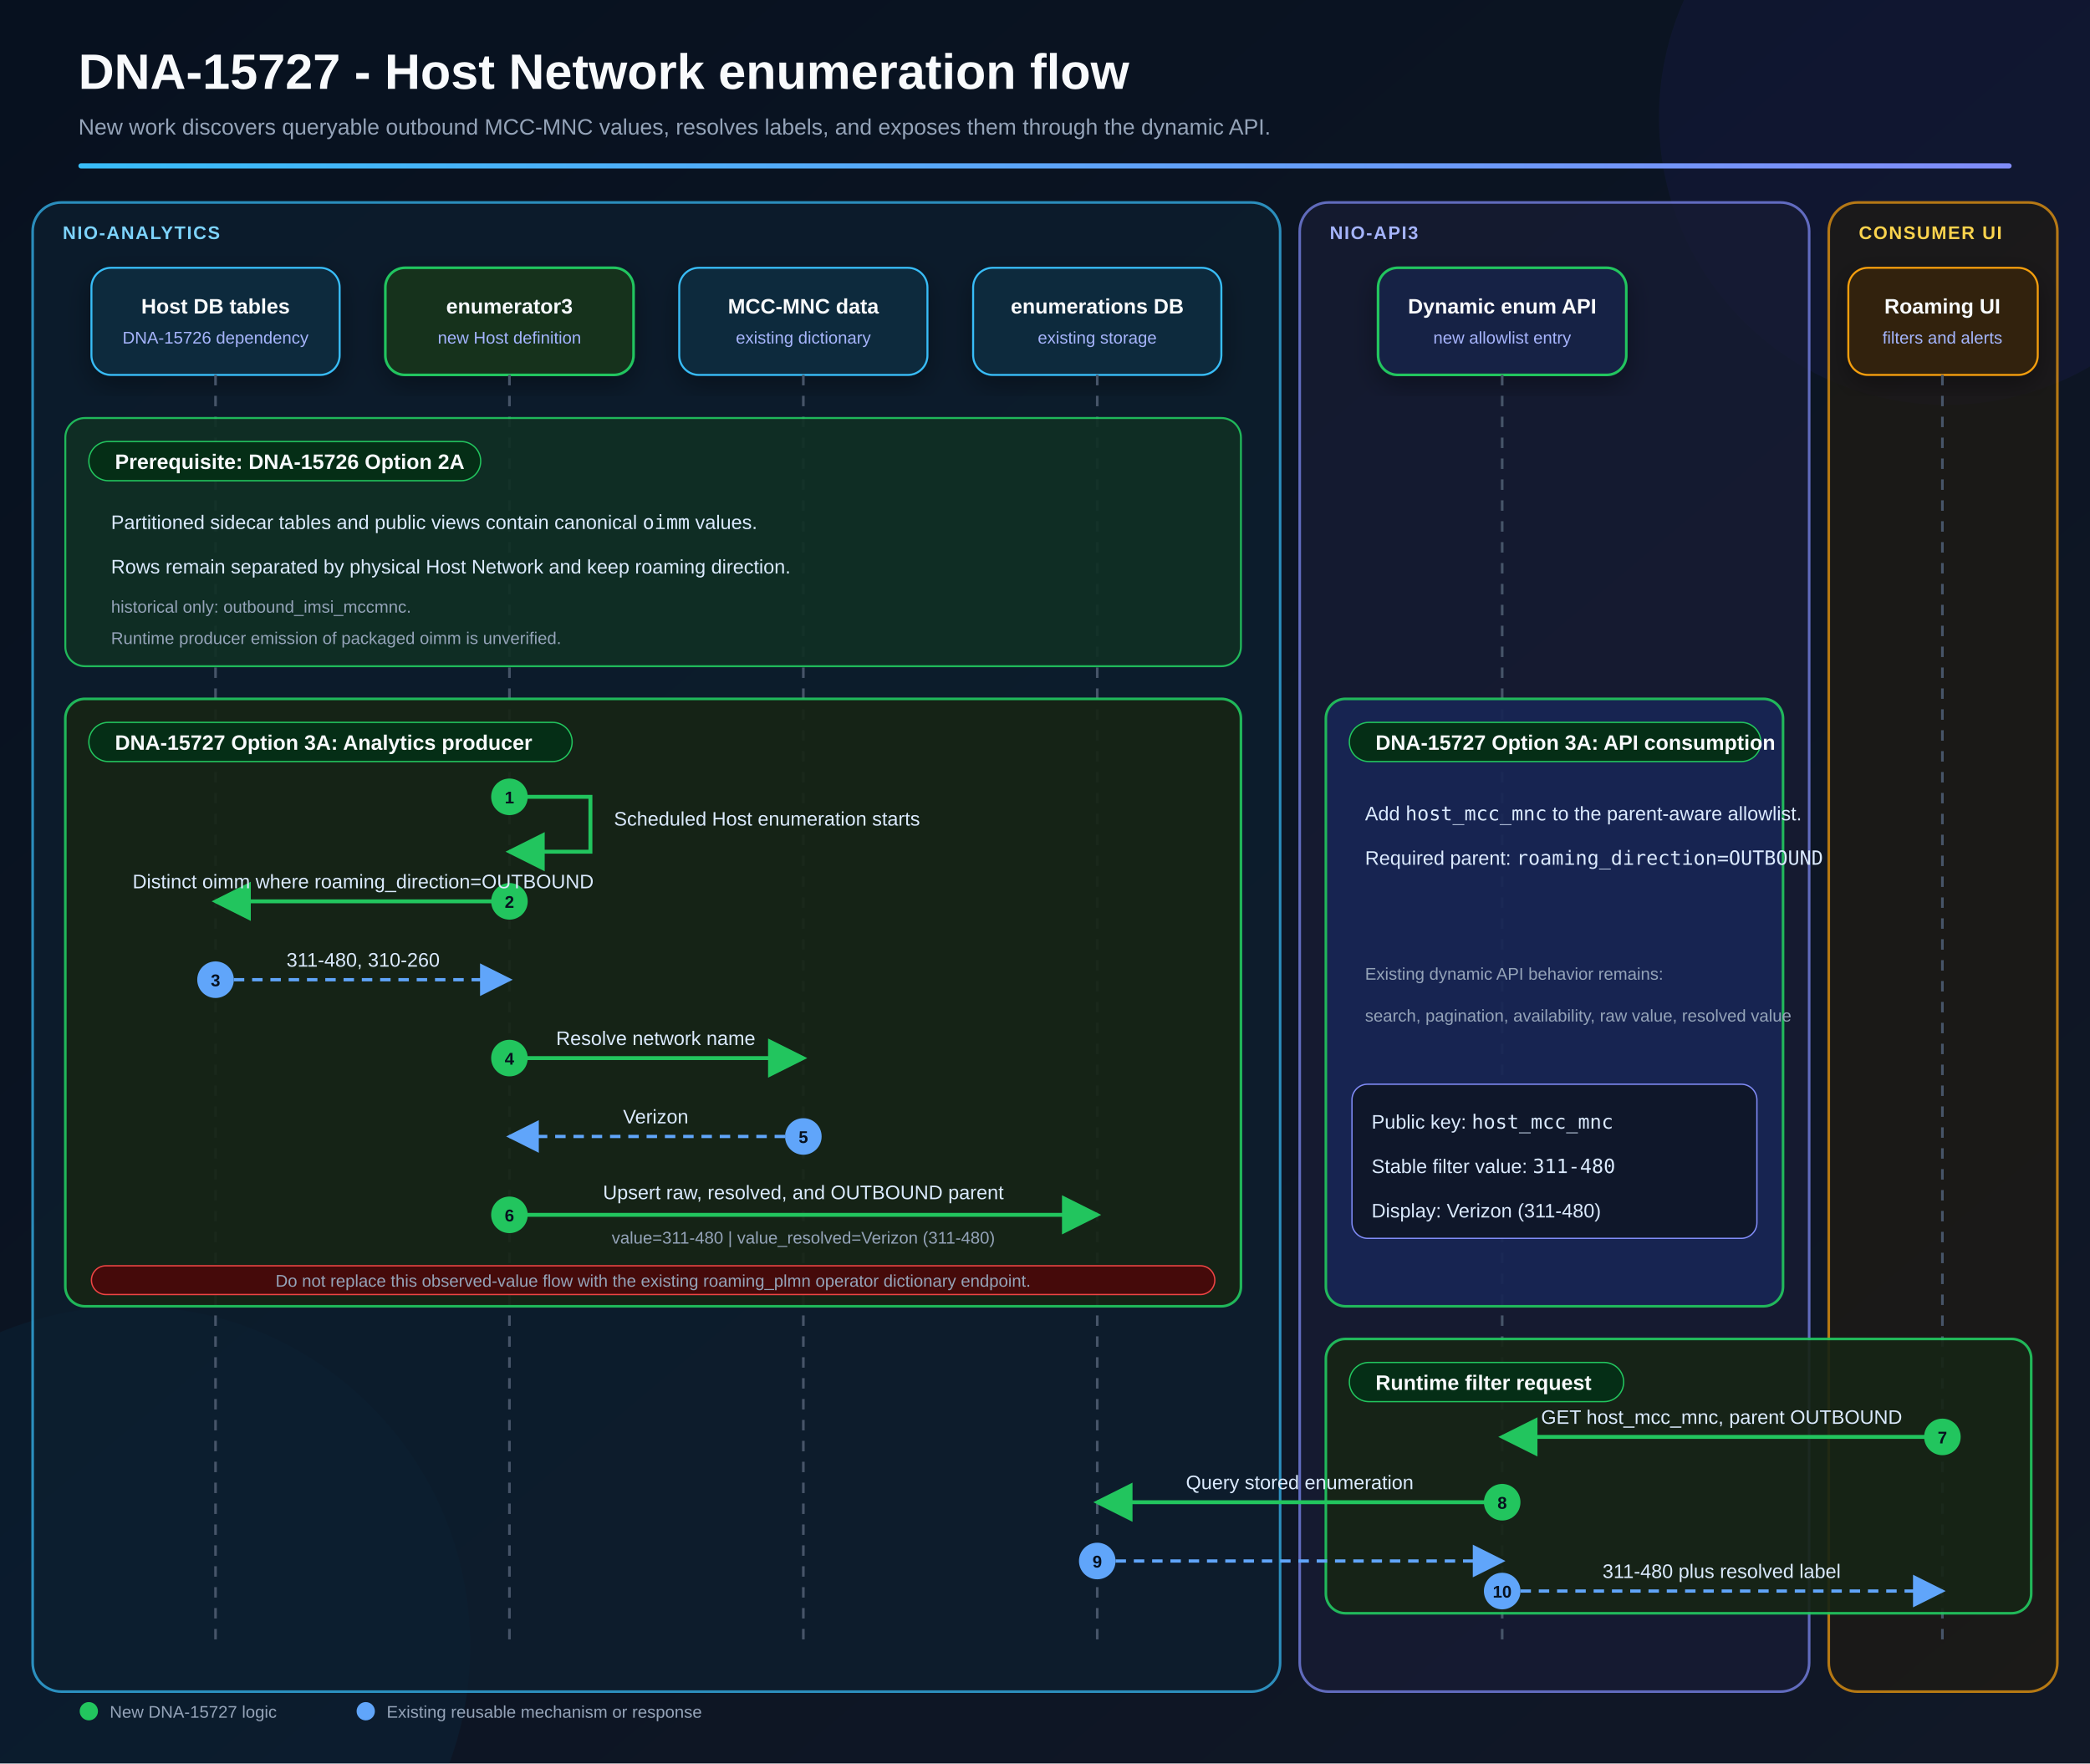
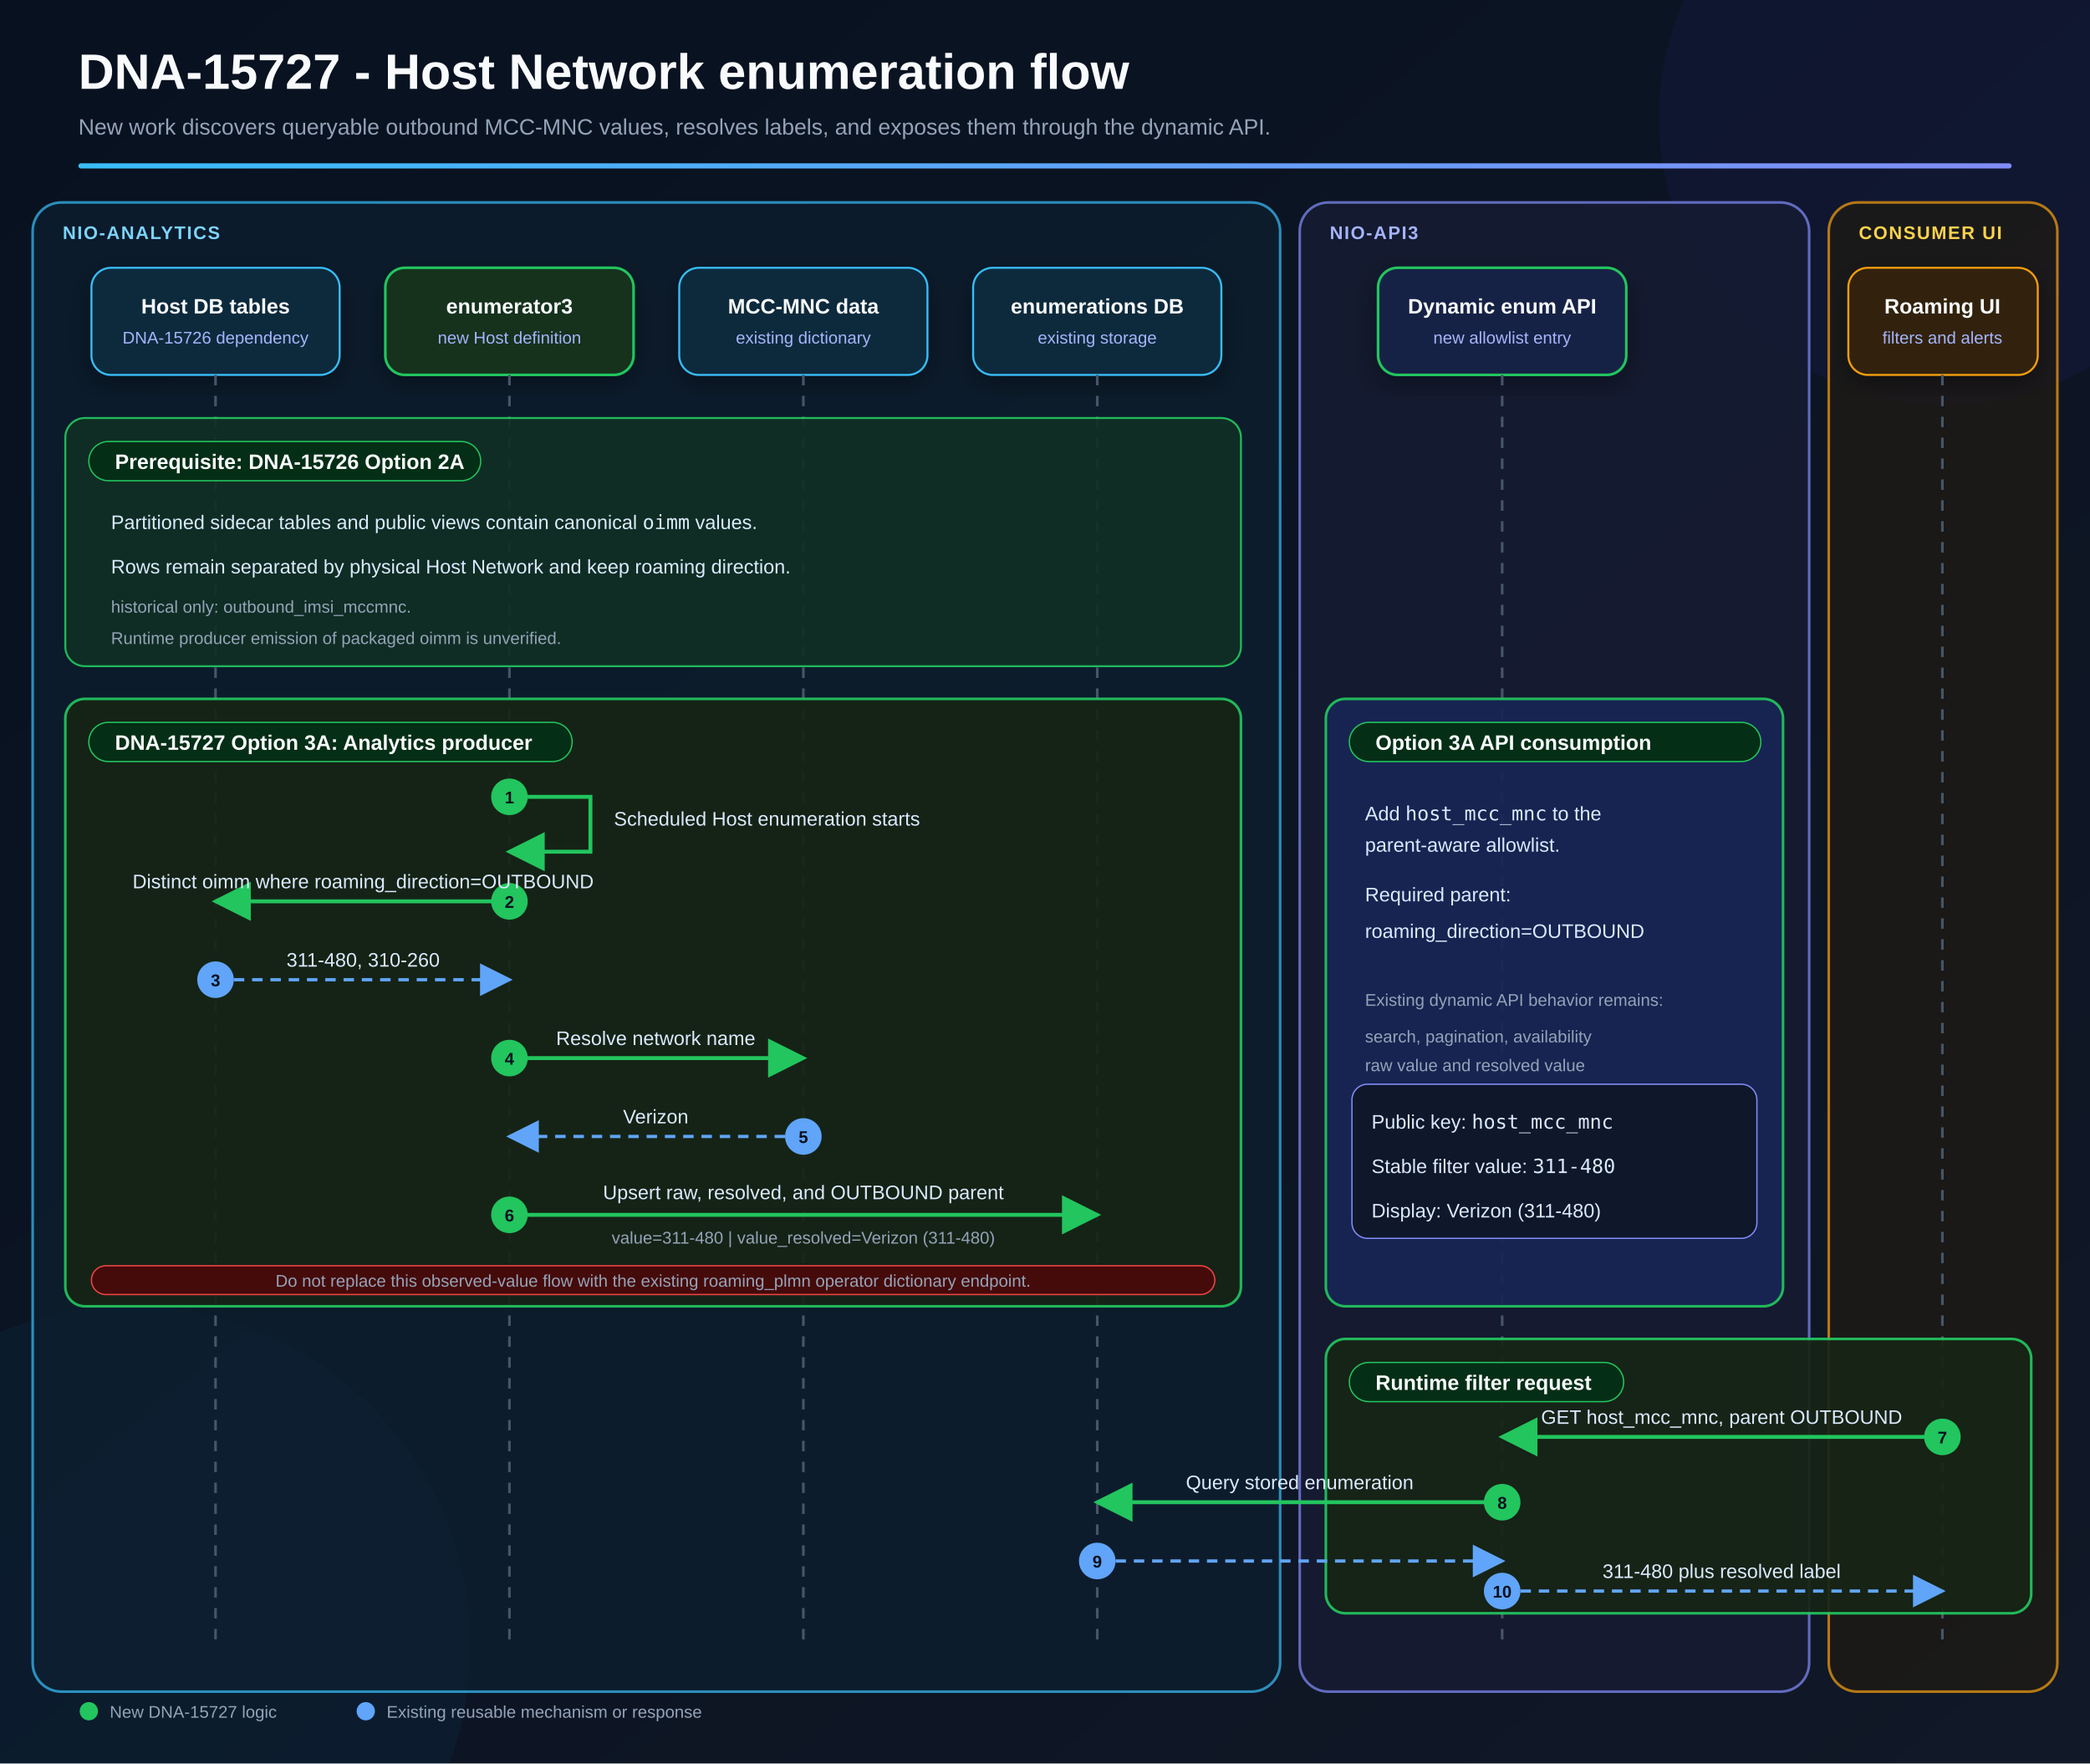
<svg xmlns="http://www.w3.org/2000/svg" viewBox="0 0 1600 1350" role="img" aria-labelledby="title desc">
  <defs>
    <linearGradient id="bg" x1="0" y1="0" x2="1" y2="1">
      <stop offset="0" stop-color="#07111f" />
      <stop offset="1" stop-color="#111827" />
    </linearGradient>
    <linearGradient id="header" x1="0" y1="0" x2="1" y2="0">
      <stop offset="0" stop-color="#38bdf8" />
      <stop offset="1" stop-color="#818cf8" />
    </linearGradient>
    <filter id="shadow" x="-20%" y="-20%" width="140%" height="140%">
      <feDropShadow dx="0" dy="7" stdDeviation="10" flood-color="#000000" flood-opacity="0.35" />
    </filter>
    <marker id="arrowGreen" markerWidth="10" markerHeight="10" refX="9" refY="5" orient="auto">
      <path d="M0,0 L10,5 L0,10 Z" fill="#22c55e" />
    </marker>
    <marker id="arrowBlue" markerWidth="10" markerHeight="10" refX="9" refY="5" orient="auto">
      <path d="M0,0 L10,5 L0,10 Z" fill="#60a5fa" />
    </marker>
    <style>
      .title { font-family: Arial, sans-serif; font-size: 38px; font-weight: 700; fill: #f8fafc; }
      .subtitle { font-family: Arial, sans-serif; font-size: 17px; font-weight: 500; fill: #94a3b8; }
      .boundary { font-family: Arial, sans-serif; font-size: 14px; font-weight: 700; letter-spacing: 1px; }
      .actor { font-family: Arial, sans-serif; font-size: 16px; font-weight: 700; fill: #f8fafc; text-anchor: middle; }
      .actor-small { font-family: Arial, sans-serif; font-size: 13px; font-weight: 500; fill: #a5b4fc; text-anchor: middle; }
      .frame-title { font-family: Arial, sans-serif; font-size: 16px; font-weight: 700; fill: #f8fafc; }
      .body { font-family: Arial, sans-serif; font-size: 15px; font-weight: 500; fill: #dbeafe; }
      .small { font-family: Arial, sans-serif; font-size: 13px; font-weight: 500; fill: #94a3b8; }
      .step { font-family: Arial, sans-serif; font-size: 13px; font-weight: 700; fill: #07111f; text-anchor: middle; }
      .lifeline { stroke: #475569; stroke-width: 2; stroke-dasharray: 8 8; }
      .new-call { fill: none; stroke: #22c55e; stroke-width: 3; marker-end: url(#arrowGreen); }
      .return-call { fill: none; stroke: #60a5fa; stroke-width: 2.5; stroke-dasharray: 8 6; marker-end: url(#arrowBlue); }
      .self-call { fill: none; stroke: #22c55e; stroke-width: 3; marker-end: url(#arrowGreen); }
    </style>
  </defs>
  <rect width="1600" height="1350" fill="url(#bg)" />
  <circle cx="1490" cy="90" r="220" fill="#4338ca" opacity="0.08" />
  <circle cx="100" cy="1260" r="260" fill="#0284c7" opacity="0.06" />
  <text x="60" y="68" class="title">DNA-15727 - Host Network enumeration flow</text>
  <text x="60" y="103" class="subtitle">New work discovers queryable outbound MCC-MNC values, resolves labels, and exposes them through the dynamic API.</text>
  <rect x="60" y="125" width="1480" height="4" rx="2" fill="url(#header)" />
  <g>
    <rect x="25" y="155" width="955" height="1140" rx="22" fill="#0c1f2f" stroke="#38bdf8" stroke-width="2" opacity="0.72" />
    <text x="48" y="183" class="boundary" fill="#7dd3fc">NIO-ANALYTICS</text>
    <rect x="995" y="155" width="390" height="1140" rx="22" fill="#181c35" stroke="#818cf8" stroke-width="2" opacity="0.72" />
    <text x="1018" y="183" class="boundary" fill="#a5b4fc">NIO-API3</text>
    <rect x="1400" y="155" width="175" height="1140" rx="22" fill="#1f1a12" stroke="#f59e0b" stroke-width="2" opacity="0.72" />
    <text x="1423" y="183" class="boundary" fill="#fcd34d">CONSUMER UI</text>
  </g>
  <g filter="url(#shadow)">
    <rect x="70" y="205" width="190" height="82" rx="15" fill="#102b3c" stroke="#38bdf8" stroke-width="1.5" />
    <text x="165" y="240" class="actor">Host DB tables</text>
    <text x="165" y="263" class="actor-small">DNA-15726 dependency</text>
    <rect x="295" y="205" width="190" height="82" rx="15" fill="#12301f" stroke="#22c55e" stroke-width="2" />
    <text x="390" y="240" class="actor">enumerator3</text>
    <text x="390" y="263" class="actor-small">new Host definition</text>
    <rect x="520" y="205" width="190" height="82" rx="15" fill="#102b3c" stroke="#38bdf8" stroke-width="1.5" />
    <text x="615" y="240" class="actor">MCC-MNC data</text>
    <text x="615" y="263" class="actor-small">existing dictionary</text>
    <rect x="745" y="205" width="190" height="82" rx="15" fill="#102b3c" stroke="#38bdf8" stroke-width="1.5" />
    <text x="840" y="240" class="actor">enumerations DB</text>
    <text x="840" y="263" class="actor-small">existing storage</text>
    <rect x="1055" y="205" width="190" height="82" rx="15" fill="#192245" stroke="#22c55e" stroke-width="2" />
    <text x="1150" y="240" class="actor">Dynamic enum API</text>
    <text x="1150" y="263" class="actor-small">new allowlist entry</text>
    <rect x="1415" y="205" width="145" height="82" rx="15" fill="#30240d" stroke="#f59e0b" stroke-width="1.5" />
    <text x="1487" y="240" class="actor">Roaming UI</text>
    <text x="1487" y="263" class="actor-small">filters and alerts</text>
  </g>
  <line x1="165" y1="287" x2="165" y2="1260" class="lifeline" />
  <line x1="390" y1="287" x2="390" y2="1260" class="lifeline" />
  <line x1="615" y1="287" x2="615" y2="1260" class="lifeline" />
  <line x1="840" y1="287" x2="840" y2="1260" class="lifeline" />
  <line x1="1150" y1="287" x2="1150" y2="1260" class="lifeline" />
  <line x1="1487" y1="287" x2="1487" y2="1260" class="lifeline" />
  <g>
    <rect x="50" y="320" width="900" height="190" rx="15" fill="#0f2f24" stroke="#22c55e" stroke-width="1.5" opacity="0.92" />
    <rect x="68" y="338" width="300" height="30" rx="15" fill="#052e16" stroke="#22c55e" />
    <text x="88" y="359" class="frame-title">Prerequisite: DNA-15726 Option 2A</text>
    <text x="85" y="405" class="body">Partitioned sidecar tables and public views contain canonical <tspan font-family="Menlo, monospace">oimm</tspan> values.</text>
    <text x="85" y="439" class="body">Rows remain separated by physical Host Network and keep roaming direction.</text>
    <text x="85" y="469" class="small">historical only: outbound_imsi_mccmnc.</text>
    <text x="85" y="493" class="small">Runtime producer emission of packaged oimm is unverified.</text>
  </g>
  <g>
    <rect x="50" y="535" width="900" height="465" rx="15" fill="#162415" stroke="#22c55e" stroke-width="2" opacity="0.92" />
    <rect x="68" y="553" width="370" height="30" rx="15" fill="#052e16" stroke="#22c55e" />
    <text x="88" y="574" class="frame-title">DNA-15727 Option 3A: Analytics producer</text>
    <path d="M390 610 h62 v42 h-62" class="self-call" />
    <circle cx="390" cy="610" r="14" fill="#22c55e" />
    <text x="390" y="615" class="step">1</text>
    <text x="470" y="632" class="body">Scheduled Host enumeration starts</text>
    <path d="M390 690 H165" class="new-call" />
    <circle cx="390" cy="690" r="14" fill="#22c55e" />
    <text x="390" y="695" class="step">2</text>
    <text x="278" y="680" class="body" text-anchor="middle">Distinct oimm where roaming_direction=OUTBOUND</text>
    <path d="M165 750 H390" class="return-call" />
    <circle cx="165" cy="750" r="14" fill="#60a5fa" />
    <text x="165" y="755" class="step">3</text>
    <text x="278" y="740" class="body" text-anchor="middle">311-480, 310-260</text>
    <path d="M390 810 H615" class="new-call" />
    <circle cx="390" cy="810" r="14" fill="#22c55e" />
    <text x="390" y="815" class="step">4</text>
    <text x="502" y="800" class="body" text-anchor="middle">Resolve network name</text>
    <path d="M615 870 H390" class="return-call" />
    <circle cx="615" cy="870" r="14" fill="#60a5fa" />
    <text x="615" y="875" class="step">5</text>
    <text x="502" y="860" class="body" text-anchor="middle">Verizon</text>
    <path d="M390 930 H840" class="new-call" />
    <circle cx="390" cy="930" r="14" fill="#22c55e" />
    <text x="390" y="935" class="step">6</text>
    <text x="615" y="918" class="body" text-anchor="middle">Upsert raw, resolved, and OUTBOUND parent</text>
    <text x="615" y="952" class="small" text-anchor="middle">value=311-480 | value_resolved=Verizon (311-480)</text>
    <rect x="70" y="969" width="860" height="22" rx="11" fill="#450a0a" stroke="#ef4444" />
    <text x="500" y="985" class="small" fill="#fca5a5" text-anchor="middle">Do not replace this observed-value flow with the existing roaming_plmn operator dictionary endpoint.</text>
  </g>
  <g>
    <rect x="1015" y="535" width="350" height="465" rx="15" fill="#172554" stroke="#22c55e" stroke-width="2" opacity="0.92" />
    <rect x="1033" y="553" width="315" height="30" rx="15" fill="#052e16" stroke="#22c55e" />
-     <text x="1053" y="574" class="frame-title">DNA-15727 Option 3A: API consumption</text>
-     <text x="1045" y="628" class="body">Add <tspan font-family="Menlo, monospace">host_mcc_mnc</tspan> to the parent-aware allowlist.</text>
-     <text x="1045" y="662" class="body">Required parent: <tspan font-family="Menlo, monospace">roaming_direction=OUTBOUND</tspan>
-     </text>
-     <text x="1045" y="750" class="small">Existing dynamic API behavior remains:</text>
-     <text x="1045" y="782" class="small">search, pagination, availability, raw value, resolved value</text>
+     <text x="1053" y="574" class="frame-title">Option 3A API consumption</text>
+     <text x="1045" y="628" class="body">Add <tspan font-family="Menlo, monospace">host_mcc_mnc</tspan> to the</text>
+     <text x="1045" y="652" class="body">parent-aware allowlist.</text>
+     <text x="1045" y="690" class="body">Required parent:</text>
+     <text x="1045" y="718" class="body" font-family="Menlo, monospace">roaming_direction=OUTBOUND</text>
+     <text x="1045" y="770" class="small">Existing dynamic API behavior remains:</text>
+     <text x="1045" y="798" class="small">search, pagination, availability</text>
+     <text x="1045" y="820" class="small">raw value and resolved value</text>
    <rect x="1035" y="830" width="310" height="118" rx="12" fill="#0f172a" stroke="#818cf8" />
    <text x="1050" y="864" class="body">Public key: <tspan font-family="Menlo, monospace">host_mcc_mnc</tspan>
    </text>
    <text x="1050" y="898" class="body">Stable filter value: <tspan font-family="Menlo, monospace">311-480</tspan>
    </text>
    <text x="1050" y="932" class="body">Display: Verizon (311-480)</text>
  </g>
  <g>
    <rect x="1015" y="1025" width="540" height="210" rx="15" fill="#162415" stroke="#22c55e" stroke-width="2" opacity="0.92" />
    <rect x="1033" y="1043" width="210" height="30" rx="15" fill="#052e16" stroke="#22c55e" />
    <text x="1053" y="1064" class="frame-title">Runtime filter request</text>
    <path d="M1487 1100 H1150" class="new-call" />
    <circle cx="1487" cy="1100" r="14" fill="#22c55e" />
    <text x="1487" y="1105" class="step">7</text>
    <text x="1318" y="1090" class="body" text-anchor="middle">GET host_mcc_mnc, parent OUTBOUND</text>
    <path d="M1150 1150 H840" class="new-call" />
    <circle cx="1150" cy="1150" r="14" fill="#22c55e" />
    <text x="1150" y="1155" class="step">8</text>
    <text x="995" y="1140" class="body" text-anchor="middle">Query stored enumeration</text>
    <path d="M840 1195 H1150" class="return-call" />
    <circle cx="840" cy="1195" r="14" fill="#60a5fa" />
    <text x="840" y="1200" class="step">9</text>
    <path d="M1150 1218 H1487" class="return-call" />
    <circle cx="1150" cy="1218" r="14" fill="#60a5fa" />
    <text x="1150" y="1223" class="step">10</text>
    <text x="1318" y="1208" class="body" text-anchor="middle">311-480 plus resolved label</text>
  </g>
  <g transform="translate(60 1310)">
    <circle cx="8" cy="0" r="7" fill="#22c55e" />
    <text x="24" y="5" class="small">New DNA-15727 logic</text>
    <circle cx="220" cy="0" r="7" fill="#60a5fa" />
    <text x="236" y="5" class="small">Existing reusable mechanism or response</text>
  </g>
</svg>
